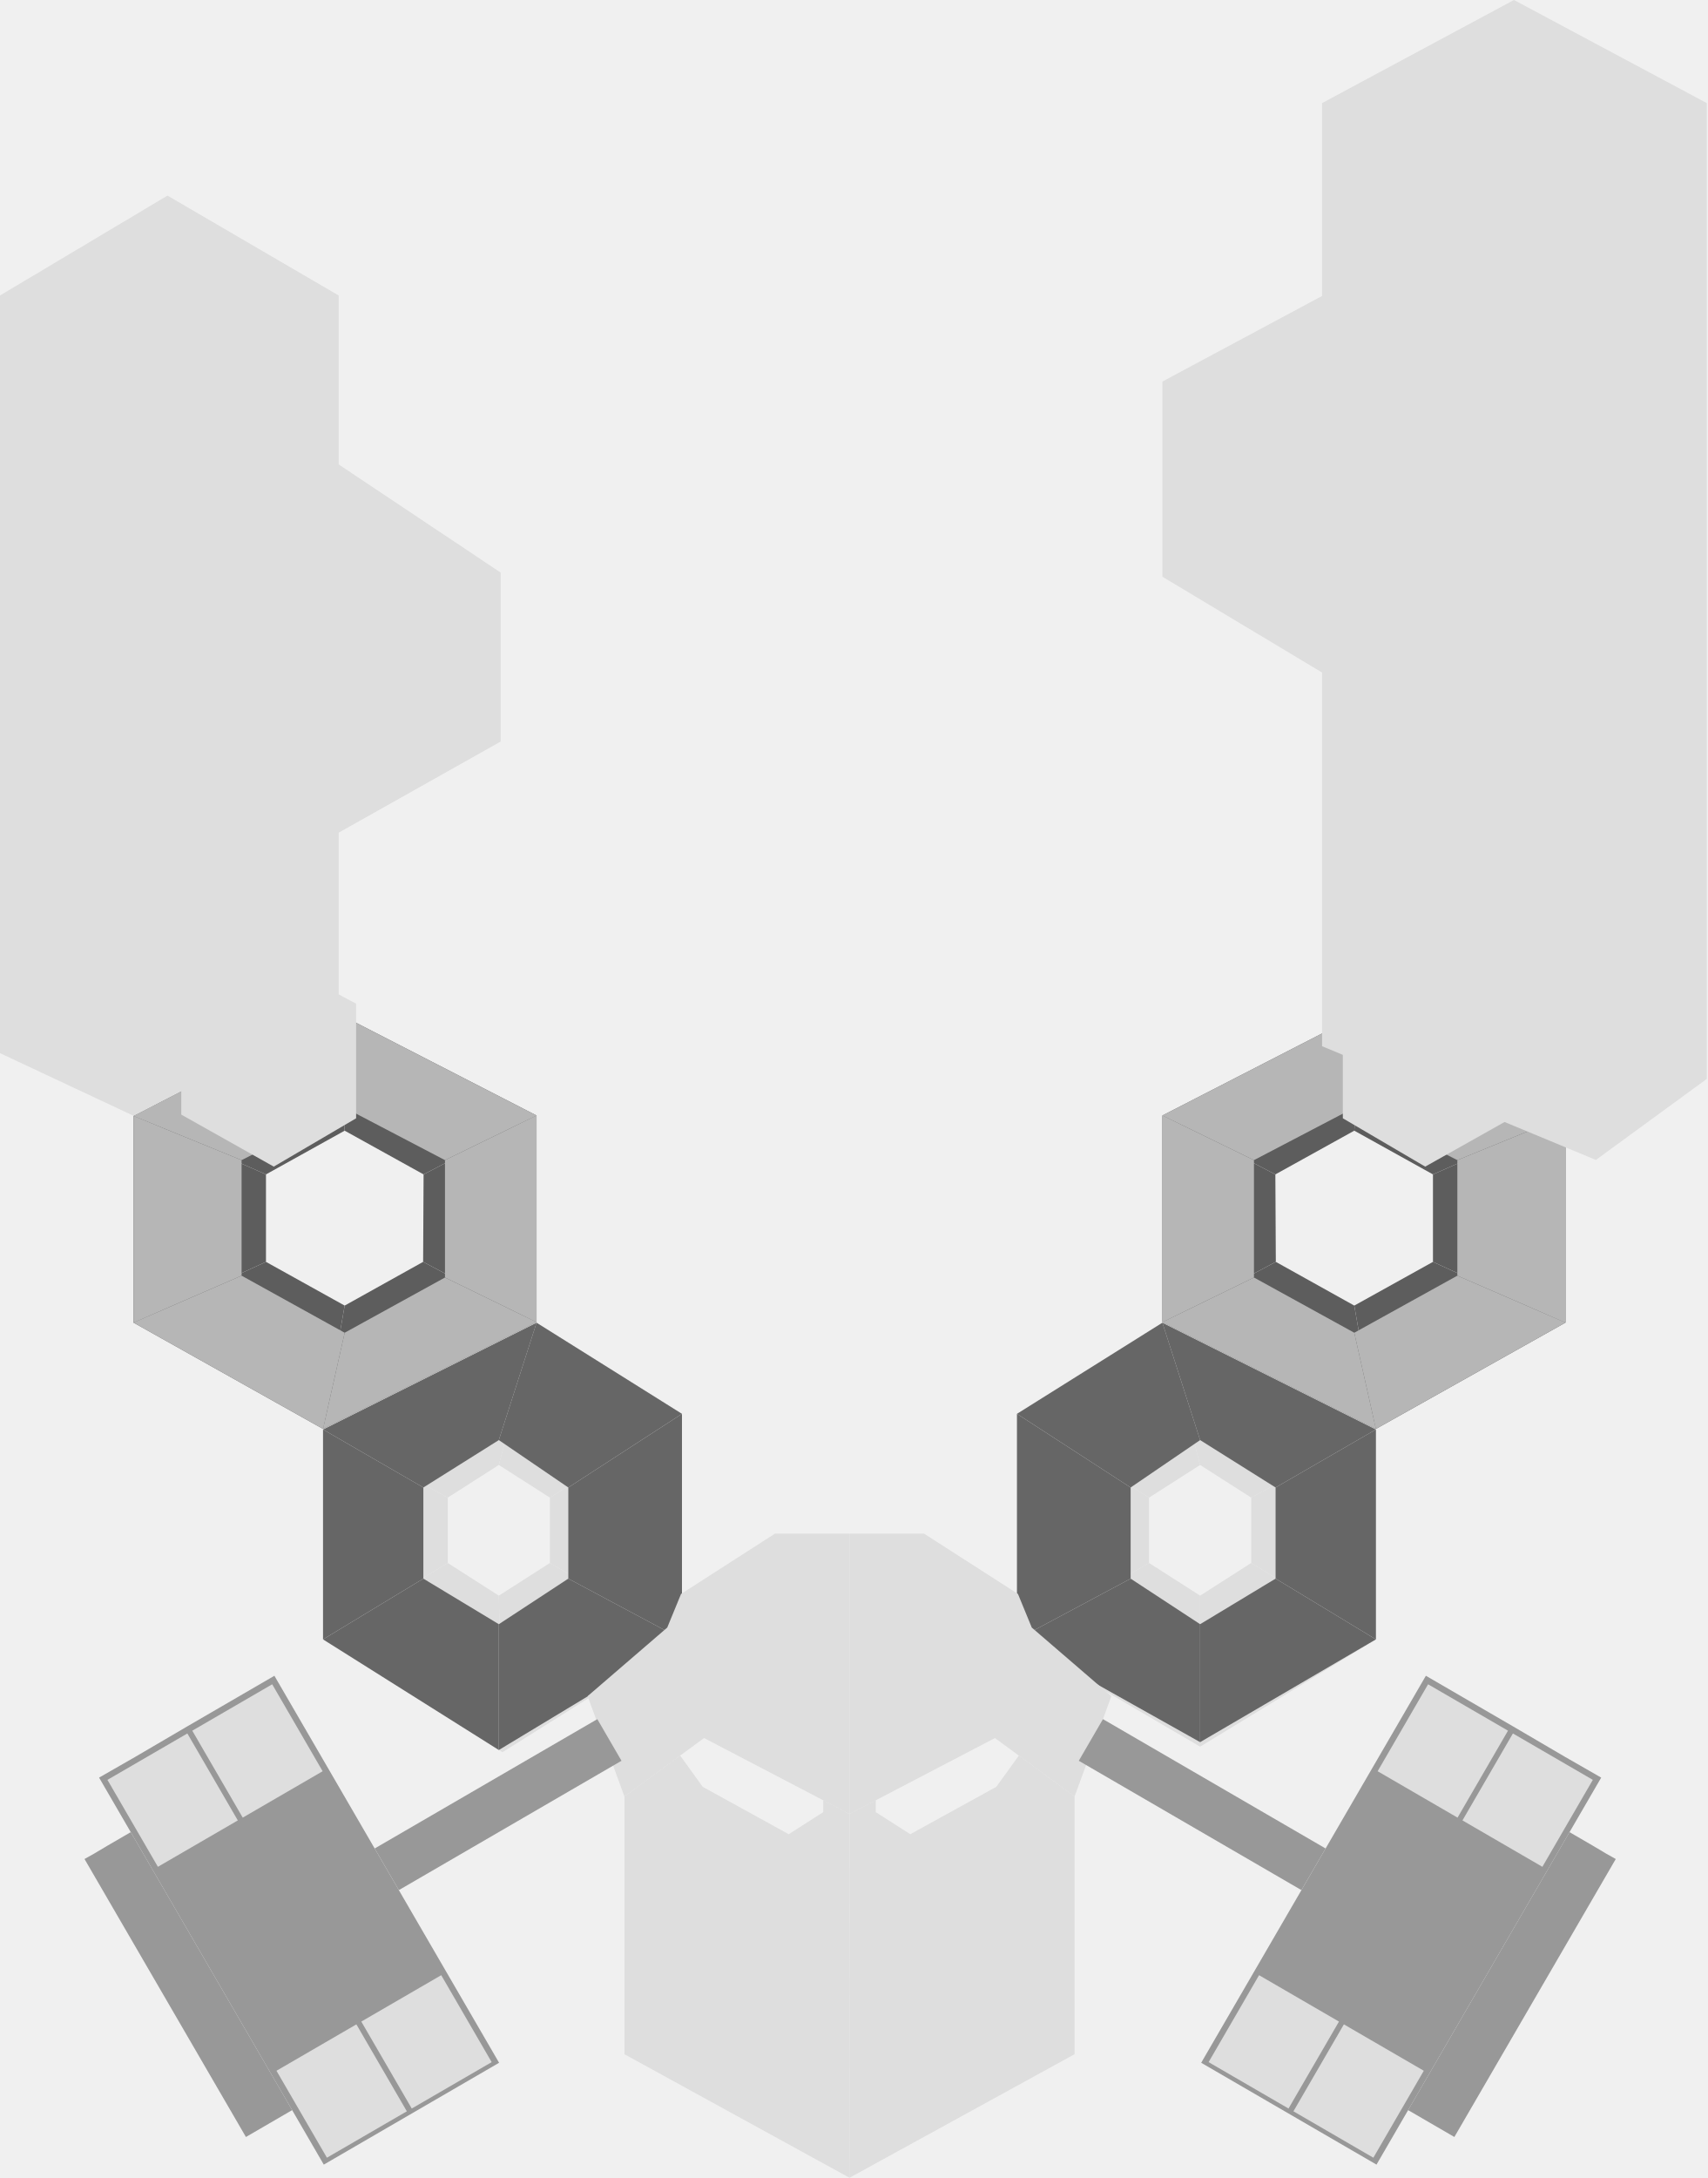
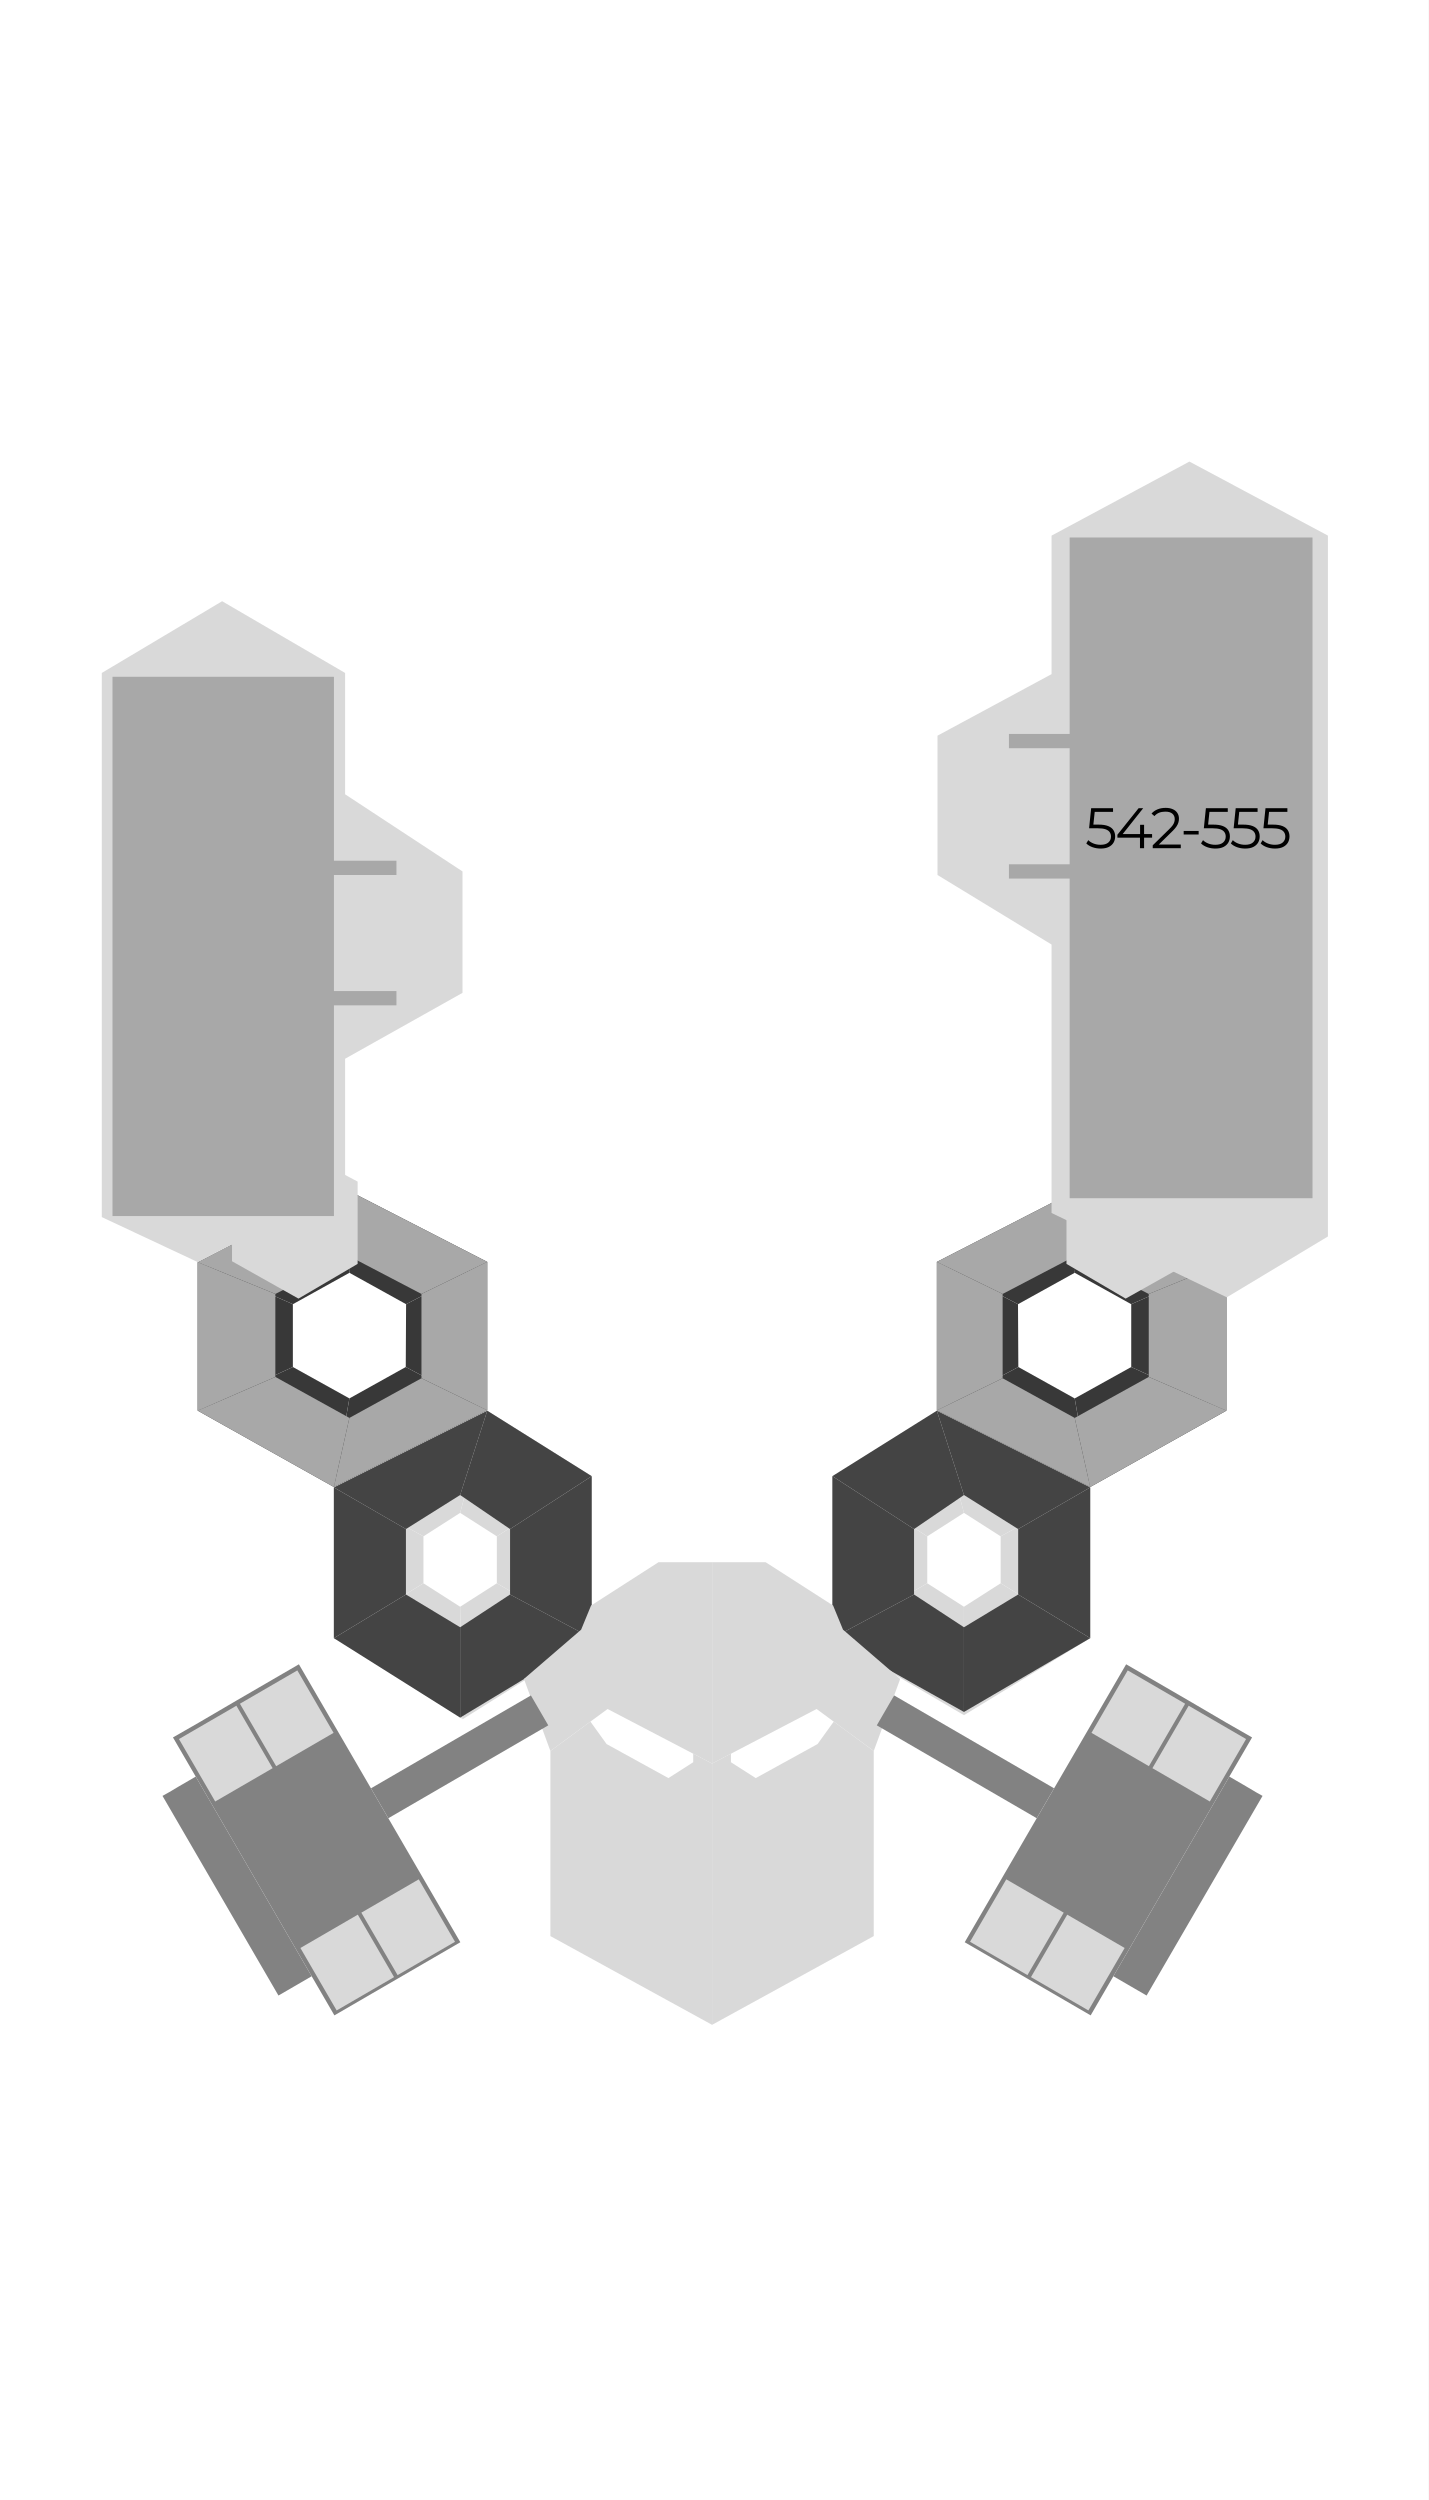
- <svg xmlns="http://www.w3.org/2000/svg" width="687" height="876" viewBox="0 0 687 876" fill="none">
-   <g opacity="0.8">
-     <path d="M482.814 641.781L503.363 628.637L553.532 659.368L482.814 702.5V641.781Z" fill="#D9D9D9" />
-     <path d="M503.363 628.635L503.363 602.347L553.532 574.95V659.368L503.363 628.635Z" fill="#D9D9D9" />
-     <path d="M503.363 602.349L482.814 589.205L467.633 532L553.532 574.95L503.363 602.349Z" fill="#D9D9D9" />
-     <path d="M482.814 641.781L462.264 628.637L409.133 659.368L482.814 702.5V641.781Z" fill="#D9D9D9" />
-     <path d="M462.264 628.637L462.264 602.349L409.133 568.655L409.133 659.368L462.264 628.637Z" fill="#D9D9D9" />
-     <path d="M482.814 589.205L462.264 602.349L409.133 568.655L467.633 532L482.814 589.205Z" fill="#D9D9D9" />
-     <path d="M544.832 525.112L576.489 507.525L629.805 531.961L553.533 574.726L544.832 525.112Z" fill="#383838" />
-     <path d="M576.489 507.525V472.35L629.805 448.839V531.961L576.489 507.525Z" fill="#383838" />
-     <path d="M576.489 472.35L544.832 454.763L548.719 407L629.805 448.839L576.489 472.35Z" fill="#383838" />
-     <path d="M544.832 525.112L513.267 507.524L467.633 531.776L553.533 574.726L544.832 525.112Z" fill="#383838" />
-     <path d="M513.267 507.524L513.082 472.35L467.633 448.654V531.776L513.267 507.524Z" fill="#383838" />
-     <path d="M544.832 454.763L513.082 472.35L467.633 448.654L548.719 407L544.832 454.763Z" fill="#383838" />
-     <path d="M544.832 536.034L586.3 513.078L629.805 531.961L553.533 574.726L544.832 536.034Z" fill="#A8A8A8" />
-     <path d="M586.3 513.078V466.611L629.805 448.839V531.961L586.3 513.078Z" fill="#A8A8A8" />
-     <path d="M586.3 466.611L544.832 445.507L548.719 407L629.805 448.839L586.3 466.611Z" fill="#A8A8A8" />
-     <path d="M544.832 536.034L504.474 513.819L467.633 531.776L553.533 574.726L544.832 536.034Z" fill="#A8A8A8" />
-     <path d="M504.474 513.819V466.611L467.633 448.654V531.776L504.474 513.819Z" fill="#A8A8A8" />
-     <path d="M544.832 445.507L504.474 466.611L467.633 448.654L548.719 407L544.832 445.507Z" fill="#A8A8A8" />
-     <path d="M138.661 525.112L107.004 507.525L53.687 531.961L129.96 574.726L138.661 525.112Z" fill="#383838" />
-     <path d="M107.004 507.525V472.35L53.687 448.839V531.961L107.004 507.525Z" fill="#383838" />
-     <path d="M107.004 472.35L138.661 454.763L134.773 407L53.687 448.839L107.004 472.35Z" fill="#383838" />
-     <path d="M138.661 525.112L170.225 507.524L215.859 531.776L129.96 574.726L138.661 525.112Z" fill="#383838" />
-     <path d="M170.225 507.524L170.41 472.35L215.859 448.654V531.776L170.225 507.524Z" fill="#383838" />
-     <path d="M138.661 454.763L170.41 472.35L215.859 448.654L134.773 407L138.661 454.763Z" fill="#383838" />
-     <path d="M138.661 536.034L97.192 513.078L53.687 531.961L129.96 574.726L138.661 536.034Z" fill="#A8A8A8" />
-     <path d="M97.192 513.078V466.611L53.687 448.839V531.961L97.192 513.078Z" fill="#A8A8A8" />
-     <path d="M97.192 466.611L138.661 445.507L134.773 407L53.687 448.839L97.192 466.611Z" fill="#A8A8A8" />
-     <path d="M138.661 536.034L179.018 513.819L215.859 531.776L129.96 574.726L138.661 536.034Z" fill="#A8A8A8" />
-     <path d="M179.018 513.819V466.611L215.859 448.654V531.776L179.018 513.819Z" fill="#A8A8A8" />
-     <path d="M138.661 445.507L179.018 466.611L215.859 448.654L134.773 407L138.661 445.507Z" fill="#A8A8A8" />
-     <path d="M200.679 641.781L180.129 628.637L129.96 659.368L202.16 704.724L200.679 641.781Z" fill="#D9D9D9" />
-     <path d="M180.129 628.635L180.129 602.347L129.96 574.95V659.368L180.129 628.635Z" fill="#D9D9D9" />
-     <path d="M180.129 602.349L200.679 589.205L215.859 532L129.96 574.95L180.129 602.349Z" fill="#D9D9D9" />
-     <path d="M200.679 641.781L221.228 628.637L274.36 659.368L202.16 704.724L200.679 641.781Z" fill="#D9D9D9" />
-     <path d="M221.228 628.637L221.228 602.349L274.359 568.655L274.36 659.368L221.228 628.637Z" fill="#D9D9D9" />
-     <path d="M200.679 589.205L221.228 602.349L274.359 568.655L215.859 532L200.679 589.205Z" fill="#D9D9D9" />
-     <path d="M200.679 653.259L170.318 634.931L129.96 659.368L200.679 703.86V653.259Z" fill="#444444" />
-     <path d="M170.318 634.931V598.276L129.96 574.95V659.368L170.318 634.931Z" fill="#444444" />
-     <path d="M170.318 598.276L200.679 579.208L215.859 532L129.96 574.95L170.318 598.276Z" fill="#444444" />
-     <path d="M200.679 653.259L228.633 634.931L274.36 659.368L200.679 703.86V653.259Z" fill="#444444" />
-     <path d="M228.633 634.931V598.276L274.359 568.655L274.36 659.368L228.633 634.931Z" fill="#444444" />
-     <path d="M200.679 579.208L228.633 598.276L274.359 568.655L215.859 532L200.679 579.208Z" fill="#444444" />
-     <path d="M482.814 653.259L513.175 634.931L553.532 659.368L482.814 700.697V653.259Z" fill="#444444" />
-     <path d="M513.175 634.931V598.276L553.532 574.95V659.368L513.175 634.931Z" fill="#444444" />
-     <path d="M513.175 598.276L482.814 579.208L467.633 532L553.532 574.95L513.175 598.276Z" fill="#444444" />
-     <path d="M482.814 653.259L454.859 634.931L409.133 659.368L482.814 700.697V653.259Z" fill="#444444" />
-     <path d="M454.859 634.931V598.276L409.133 568.655L409.133 659.368L454.859 634.931Z" fill="#444444" />
-     <path d="M482.814 579.208L454.859 598.276L409.133 568.655L467.633 532L482.814 579.208Z" fill="#444444" />
-     <path d="M442.641 694.23L436.532 710.707L522.853 760.524L611.26 812.645L649.058 747.869L630.551 737.123L643.521 714.914L573.563 673.781L532.429 744.109L442.641 694.23Z" fill="#F0F0F0" />
-     <path d="M436.532 710.707L442.641 694.23L532.429 744.109L621.476 794.951L583.996 859.912L565.482 849.178L552.637 871.459L482.209 831.136L522.853 760.524L436.532 710.707Z" fill="#F0F0F0" />
-     <path d="M239.926 691.823L246.776 710.336L160.473 760.524L72.066 812.645L34.268 747.869L52.776 737.122L39.806 714.913L109.764 673.78L150.897 744.108L239.926 691.823Z" fill="#F0F0F0" />
-     <path d="M246.776 710.336L239.926 691.823L150.897 744.108L61.85 794.951L99.33 859.912L117.844 849.177L130.689 871.459L201.117 831.136L160.473 760.524L246.776 710.336Z" fill="#F0F0F0" />
-     <path d="M143.273 403.684L143.273 449.781L110.135 469.219L72.924 448.3V402.573L105.877 383.875L143.273 403.684Z" fill="#D9D9D9" />
-     <path d="M540.226 403.684V449.781L573.364 469.219L610.575 448.3V402.573L577.622 383.875L540.226 403.684Z" fill="#D9D9D9" />
-     <path d="M0 118.852L67.387 78.679L136.254 118.852V186.794L201.419 230.299V298.241L136.254 334.896V406.171L53.687 448.75L0 423.573V118.852Z" fill="#D9D9D9" />
-     <path d="M531.873 41.469L609.071 0L686.64 41.469V433.94L642.024 466.522L531.873 420.796V270.472L467.633 231.965V153.471L531.873 119.037V41.469Z" fill="#D9D9D9" />
-     <path d="M282.69 718.667L317.309 737.735L331.194 728.849V724.036L341.746 729.589L341.773 875.913L251.219 826.21V722.555L273.619 706.078L282.69 718.667Z" fill="#D9D9D9" />
-     <path d="M311.755 616.846H341.746V729.589L283.246 699.043L251.219 722.555L236.408 682.197L268.435 654.613L273.989 641.098L311.755 616.846Z" fill="#D9D9D9" />
-     <path d="M400.829 718.667L366.21 737.735L352.325 728.849V724.036L341.773 729.589L341.746 875.913L432.301 826.21V722.555L409.9 706.078L400.829 718.667Z" fill="#D9D9D9" />
-     <path d="M371.764 616.846H341.773V729.589L400.274 699.043L432.301 722.555L447.111 682.197L415.084 654.613L409.53 641.098L371.764 616.846Z" fill="#D9D9D9" />
-     <path d="M52.606 736.894L117.539 848.699L98.933 859.505L34 747.7L37.822 745.558L43.303 742.297L52.606 736.894Z" fill="#828282" />
-     <path d="M240.302 691.446L250.028 708.193L160.462 760.21L150.736 743.463L240.302 691.446Z" fill="#828282" />
-     <path d="M110.389 674L200.788 829.654L130.26 870.614L39.861 714.96L54.266 706.703L75.125 694.48L110.389 674Z" fill="#828282" />
-     <path d="M111.225 832.866L143.377 814.206L163.673 849.178L131.521 867.837L111.225 832.866Z" fill="#D9D9D9" />
-     <path d="M145.353 813.086L177.506 794.426L197.801 829.398L165.649 848.057L145.353 813.086Z" fill="#D9D9D9" />
-     <path d="M43.225 715.866L75.377 697.206L95.673 732.178L63.521 750.837L43.225 715.866Z" fill="#D9D9D9" />
-     <path d="M77.353 696.086L109.506 677.426L129.801 712.398L97.649 731.057L77.353 696.086Z" fill="#D9D9D9" />
-     <path d="M631.422 736.894L566.489 848.699L585.096 859.505L650.028 747.7L646.207 745.558L640.725 742.297L631.422 736.894Z" fill="#828282" />
-     <path d="M443.726 691.446L434 708.193L523.566 760.21L533.292 743.463L443.726 691.446Z" fill="#828282" />
-     <path d="M573.639 674L483.241 829.654L553.769 870.614L644.167 714.96L629.763 706.703L608.903 694.48L573.639 674Z" fill="#828282" />
-     <path d="M572.801 832.866L540.649 814.206L520.353 849.178L552.505 867.837L572.801 832.866Z" fill="#D9D9D9" />
-     <path d="M538.673 813.086L506.521 794.426L486.225 829.398L518.377 848.057L538.673 813.086Z" fill="#D9D9D9" />
-     <path d="M640.801 715.866L608.649 697.206L588.353 732.178L620.505 750.837L640.801 715.866Z" fill="#D9D9D9" />
-     <path d="M606.673 696.086L574.521 677.426L554.225 712.398L586.377 731.057L606.673 696.086Z" fill="#D9D9D9" />
-   </g>
+ <svg xmlns="http://www.w3.org/2000/svg" width="800" height="1400" viewBox="0 0 800 1400" fill="none">
+   <rect width="800" height="1400" fill="white" />
+   <path d="M539.814 899.781L560.363 886.637L610.532 917.368L539.814 960.5V899.781Z" fill="#D9D9D9" />
+   <path d="M560.363 886.635L560.363 860.347L610.532 832.95V917.368L560.363 886.635Z" fill="#D9D9D9" />
+   <path d="M560.363 860.349L539.814 847.205L524.633 790L610.532 832.95L560.363 860.349Z" fill="#D9D9D9" />
+   <path d="M539.814 899.781L519.264 886.637L466.133 917.368L539.814 960.5V899.781Z" fill="#D9D9D9" />
+   <path d="M519.264 886.637L519.264 860.349L466.133 826.655L466.133 917.368L519.264 886.637Z" fill="#D9D9D9" />
+   <path d="M539.814 847.205L519.264 860.349L466.133 826.655L524.633 790L539.814 847.205Z" fill="#D9D9D9" />
+   <path d="M601.832 783.112L633.489 765.525L686.806 789.961L610.533 832.726L601.832 783.112Z" fill="#383838" />
+   <path d="M633.489 765.525V730.35L686.806 706.839V789.961L633.489 765.525Z" fill="#383838" />
+   <path d="M633.489 730.35L601.832 712.763L605.72 665L686.806 706.839L633.489 730.35Z" fill="#383838" />
+   <path d="M601.832 783.112L570.268 765.524L524.634 789.776L610.533 832.726L601.832 783.112Z" fill="#383838" />
+   <path d="M570.268 765.524L570.082 730.35L524.634 706.654V789.776L570.268 765.524Z" fill="#383838" />
+   <path d="M601.832 712.763L570.082 730.35L524.634 706.654L605.72 665L601.832 712.763Z" fill="#383838" />
+   <path d="M601.832 794.034L643.301 771.078L686.806 789.961L610.533 832.726L601.832 794.034Z" fill="#A8A8A8" />
+   <path d="M643.301 771.078V724.611L686.806 706.839V789.961L643.301 771.078Z" fill="#A8A8A8" />
+   <path d="M643.301 724.611L601.832 703.507L605.72 665L686.806 706.839L643.301 724.611Z" fill="#A8A8A8" />
+   <path d="M601.832 794.034L561.474 771.819L524.634 789.776L610.533 832.726L601.832 794.034Z" fill="#A8A8A8" />
+   <path d="M561.474 771.819V724.611L524.634 706.654V789.776L561.474 771.819Z" fill="#A8A8A8" />
+   <path d="M601.832 703.507L561.474 724.611L524.634 706.654L605.72 665L601.832 703.507Z" fill="#A8A8A8" />
+   <path d="M195.661 783.112L164.004 765.525L110.687 789.961L186.96 832.726L195.661 783.112Z" fill="#383838" />
+   <path d="M164.004 765.525V730.35L110.687 706.839V789.961L164.004 765.525Z" fill="#383838" />
+   <path d="M164.004 730.35L195.661 712.763L191.773 665L110.687 706.839L164.004 730.35Z" fill="#383838" />
+   <path d="M195.661 783.112L227.225 765.524L272.859 789.776L186.96 832.726L195.661 783.112Z" fill="#383838" />
+   <path d="M227.225 765.524L227.41 730.35L272.859 706.654V789.776L227.225 765.524Z" fill="#383838" />
+   <path d="M195.661 712.763L227.41 730.35L272.859 706.654L191.773 665L195.661 712.763Z" fill="#383838" />
+   <path d="M195.661 794.034L154.192 771.078L110.687 789.961L186.96 832.726L195.661 794.034Z" fill="#A8A8A8" />
+   <path d="M154.192 771.078V724.611L110.687 706.839V789.961L154.192 771.078Z" fill="#A8A8A8" />
+   <path d="M154.192 724.611L195.661 703.507L191.773 665L110.687 706.839L154.192 724.611Z" fill="#A8A8A8" />
+   <path d="M195.661 794.034L236.018 771.819L272.859 789.776L186.96 832.726L195.661 794.034Z" fill="#A8A8A8" />
+   <path d="M236.018 771.819V724.611L272.859 706.654V789.776L236.018 771.819Z" fill="#A8A8A8" />
+   <path d="M195.661 703.507L236.018 724.611L272.859 706.654L191.773 665L195.661 703.507Z" fill="#A8A8A8" />
+   <path d="M257.679 899.781L237.129 886.637L186.96 917.368L259.16 962.724L257.679 899.781Z" fill="#D9D9D9" />
+   <path d="M237.129 886.635L237.129 860.347L186.96 832.95V917.368L237.129 886.635Z" fill="#D9D9D9" />
+   <path d="M237.129 860.349L257.679 847.205L272.859 790L186.96 832.95L237.129 860.349Z" fill="#D9D9D9" />
+   <path d="M257.679 899.781L278.228 886.637L331.36 917.368L259.16 962.724L257.679 899.781Z" fill="#D9D9D9" />
+   <path d="M278.228 886.637L278.228 860.349L331.359 826.655L331.36 917.368L278.228 886.637Z" fill="#D9D9D9" />
+   <path d="M257.679 847.205L278.228 860.349L331.359 826.655L272.859 790L257.679 847.205Z" fill="#D9D9D9" />
+   <path d="M257.679 911.259L227.318 892.931L186.96 917.368L257.679 961.86V911.259Z" fill="#444444" />
+   <path d="M227.318 892.931V856.276L186.96 832.95V917.368L227.318 892.931Z" fill="#444444" />
+   <path d="M227.318 856.276L257.679 837.208L272.859 790L186.96 832.95L227.318 856.276Z" fill="#444444" />
+   <path d="M257.679 911.259L285.633 892.931L331.36 917.368L257.679 961.86V911.259Z" fill="#444444" />
+   <path d="M285.633 892.931V856.276L331.359 826.655L331.36 917.368L285.633 892.931Z" fill="#444444" />
+   <path d="M257.679 837.208L285.633 856.276L331.359 826.655L272.859 790L257.679 837.208Z" fill="#444444" />
+   <path d="M539.814 911.259L570.175 892.931L610.532 917.368L539.814 958.697V911.259Z" fill="#444444" />
+   <path d="M570.175 892.931V856.276L610.532 832.95V917.368L570.175 892.931Z" fill="#444444" />
+   <path d="M570.175 856.276L539.814 837.208L524.633 790L610.532 832.95L570.175 856.276Z" fill="#444444" />
+   <path d="M539.814 911.259L511.86 892.931L466.133 917.368L539.814 958.697V911.259Z" fill="#444444" />
+   <path d="M511.86 892.931V856.276L466.133 826.655L466.133 917.368L511.86 892.931Z" fill="#444444" />
+   <path d="M539.814 837.208L511.86 856.276L466.133 826.655L524.633 790L539.814 837.208Z" fill="#444444" />
+   <path d="M200.273 661.684L200.273 707.781L167.135 727.219L129.924 706.3V660.573L162.877 641.875L200.273 661.684Z" fill="#D9D9D9" />
+   <path d="M597.226 661.684V707.781L630.364 727.219L667.575 706.3V660.573L634.622 641.875L597.226 661.684Z" fill="#D9D9D9" />
+   <path d="M57 376.852L124.387 336.679L193.254 376.852V444.794L259 488V556L193.254 592.896V664.171L110.687 706.75L57 681.573V376.852Z" fill="#D9D9D9" />
+   <path d="M588.873 299.946L666.071 258.477L743.64 299.946V692.417L687 726.5L588.873 679.273V528.949L525 490V411.977L588.873 377.515V299.946Z" fill="#D9D9D9" />
+   <path d="M339.69 976.667L374.309 995.735L388.194 986.849V982.036L398.746 987.589L398.773 1133.91L308.219 1084.21V980.555L330.619 964.078L339.69 976.667Z" fill="#D9D9D9" />
+   <path d="M368.755 874.846H398.746V987.589L340.246 957.043L308.219 980.555L293.408 940.197L325.435 912.613L330.989 899.098L368.755 874.846Z" fill="#D9D9D9" />
+   <path d="M457.829 976.667L423.21 995.735L409.325 986.849V982.036L398.773 987.589L398.746 1133.91L489.301 1084.21V980.555L466.9 964.078L457.829 976.667Z" fill="#D9D9D9" />
+   <path d="M428.764 874.846H398.773V987.589L457.274 957.043L489.301 980.555L504.111 940.197L472.084 912.613L466.53 899.098L428.764 874.846Z" fill="#D9D9D9" />
+   <path d="M109.606 994.894L174.539 1106.7L155.933 1117.5L91 1005.7L94.822 1003.56L100.303 1000.3L109.606 994.894Z" fill="#828282" />
+   <path d="M297.302 949.446L307.028 966.193L217.462 1018.21L207.736 1001.46L297.302 949.446Z" fill="#828282" />
+   <path d="M167.389 932L257.788 1087.65L187.26 1128.61L96.861 972.96L111.266 964.703L132.125 952.48L167.389 932Z" fill="#828282" />
+   <path d="M168.225 1090.87L200.377 1072.21L220.673 1107.18L188.521 1125.84L168.225 1090.87Z" fill="#D9D9D9" />
+   <path d="M202.353 1071.09L234.506 1052.43L254.801 1087.4L222.649 1106.06L202.353 1071.09Z" fill="#D9D9D9" />
+   <path d="M100.225 973.866L132.377 955.206L152.673 990.178L120.521 1008.84L100.225 973.866Z" fill="#D9D9D9" />
+   <path d="M134.353 954.086L166.506 935.426L186.801 970.398L154.649 989.057L134.353 954.086Z" fill="#D9D9D9" />
+   <path d="M688.422 994.894L623.489 1106.7L642.096 1117.5L707.028 1005.7L703.207 1003.56L697.725 1000.3L688.422 994.894Z" fill="#828282" />
+   <path d="M500.726 949.446L491 966.193L580.566 1018.21L590.292 1001.46L500.726 949.446Z" fill="#828282" />
+   <path d="M630.639 932L540.241 1087.65L610.769 1128.61L701.167 972.96L686.763 964.703L665.903 952.48L630.639 932Z" fill="#828282" />
+   <path d="M629.801 1090.87L597.649 1072.21L577.353 1107.18L609.505 1125.84L629.801 1090.87Z" fill="#D9D9D9" />
+   <path d="M595.673 1071.09L563.521 1052.43L543.225 1087.4L575.377 1106.06L595.673 1071.09Z" fill="#D9D9D9" />
+   <path d="M697.801 973.866L665.649 955.206L645.353 990.178L677.505 1008.84L697.801 973.866Z" fill="#D9D9D9" />
+   <path d="M663.673 954.086L631.521 935.426L611.225 970.398L643.377 989.057L663.673 954.086Z" fill="#D9D9D9" />
+   <path d="M63 379H187V681H63V379Z" fill="#A8A8A8" />
+   <path d="M175 555H222V563H175V555Z" fill="#A8A8A8" />
+   <path d="M175 482H222V490H175V482Z" fill="#A8A8A8" />
+   <path d="M599 301H735V671H599V301Z" fill="#A8A8A8" />
+   <path d="M612 484H565V492H612V484Z" fill="#A8A8A8" />
+   <path d="M612 411H565V419H612V411Z" fill="#A8A8A8" />
+   <path d="M616.357 475.192C614.757 475.192 613.232 474.936 611.781 474.424C610.331 473.891 609.179 473.187 608.325 472.312L609.445 470.488C610.149 471.235 611.109 471.853 612.325 472.344C613.563 472.835 614.896 473.08 616.325 473.08C618.224 473.08 619.664 472.664 620.645 471.832C621.648 470.979 622.149 469.869 622.149 468.504C622.149 467.544 621.915 466.723 621.445 466.04C620.997 465.336 620.229 464.792 619.141 464.408C618.053 464.024 616.56 463.832 614.661 463.832H609.893L611.045 452.6H623.301V454.648H611.973L613.157 453.528L612.165 462.936L610.981 461.784H615.173C617.435 461.784 619.248 462.061 620.613 462.616C621.978 463.171 622.96 463.949 623.557 464.952C624.176 465.933 624.485 467.085 624.485 468.408C624.485 469.667 624.187 470.819 623.589 471.864C622.992 472.888 622.096 473.699 620.901 474.296C619.707 474.893 618.192 475.192 616.357 475.192Z" fill="black" />
+   <path d="M625.746 469.112V467.448L637.618 452.6H640.178L628.402 467.448L627.154 467.064H645.17V469.112H625.746ZM638.386 475V469.112L638.45 467.064V461.88H640.69V475H638.386Z" fill="black" />
+   <path d="M645.528 475V473.368L654.84 464.248C655.693 463.416 656.333 462.691 656.76 462.072C657.187 461.432 657.475 460.835 657.624 460.28C657.773 459.725 657.848 459.203 657.848 458.712C657.848 457.411 657.4 456.387 656.504 455.64C655.629 454.893 654.328 454.52 652.6 454.52C651.277 454.52 650.104 454.723 649.08 455.128C648.077 455.533 647.213 456.163 646.488 457.016L644.856 455.608C645.731 454.584 646.851 453.795 648.216 453.24C649.581 452.685 651.107 452.408 652.792 452.408C654.307 452.408 655.619 452.653 656.728 453.144C657.837 453.613 658.691 454.307 659.288 455.224C659.907 456.141 660.216 457.219 660.216 458.456C660.216 459.181 660.109 459.896 659.896 460.6C659.704 461.304 659.341 462.051 658.808 462.84C658.296 463.608 657.539 464.483 656.536 465.464L647.992 473.848L647.352 472.952H661.24V475H645.528Z" fill="black" />
+   <path d="M662.857 467.32V465.336H671.241V467.32H662.857Z" fill="black" />
+   <path d="M680.612 475.192C679.012 475.192 677.487 474.936 676.036 474.424C674.586 473.891 673.434 473.187 672.58 472.312L673.7 470.488C674.404 471.235 675.364 471.853 676.58 472.344C677.818 472.835 679.151 473.08 680.58 473.08C682.479 473.08 683.919 472.664 684.9 471.832C685.903 470.979 686.404 469.869 686.404 468.504C686.404 467.544 686.17 466.723 685.7 466.04C685.252 465.336 684.484 464.792 683.396 464.408C682.308 464.024 680.815 463.832 678.916 463.832H674.148L675.3 452.6H687.556V454.648H676.228L677.412 453.528L676.42 462.936L675.236 461.784H679.428C681.689 461.784 683.503 462.061 684.868 462.616C686.233 463.171 687.215 463.949 687.812 464.952C688.431 465.933 688.74 467.085 688.74 468.408C688.74 469.667 688.442 470.819 687.844 471.864C687.247 472.888 686.351 473.699 685.156 474.296C683.962 474.893 682.447 475.192 680.612 475.192Z" fill="black" />
+   <path d="M697.301 475.192C695.701 475.192 694.176 474.936 692.725 474.424C691.274 473.891 690.122 473.187 689.269 472.312L690.389 470.488C691.093 471.235 692.053 471.853 693.269 472.344C694.506 472.835 695.84 473.08 697.269 473.08C699.168 473.08 700.608 472.664 701.589 471.832C702.592 470.979 703.093 469.869 703.093 468.504C703.093 467.544 702.858 466.723 702.389 466.04C701.941 465.336 701.173 464.792 700.085 464.408C698.997 464.024 697.504 463.832 695.605 463.832H690.837L691.989 452.6H704.245V454.648H692.917L694.101 453.528L693.109 462.936L691.925 461.784H696.117C698.378 461.784 700.192 462.061 701.557 462.616C702.922 463.171 703.904 463.949 704.501 464.952C705.12 465.933 705.429 467.085 705.429 468.408C705.429 469.667 705.13 470.819 704.533 471.864C703.936 472.888 703.04 473.699 701.845 474.296C700.65 474.893 699.136 475.192 697.301 475.192Z" fill="black" />
+   <path d="M713.99 475.192C712.39 475.192 710.864 474.936 709.414 474.424C707.963 473.891 706.811 473.187 705.958 472.312L707.078 470.488C707.782 471.235 708.742 471.853 709.958 472.344C711.195 472.835 712.528 473.08 713.958 473.08C715.856 473.08 717.296 472.664 718.278 471.832C719.28 470.979 719.782 469.869 719.782 468.504C719.782 467.544 719.547 466.723 719.078 466.04C718.63 465.336 717.862 464.792 716.774 464.408C715.686 464.024 714.192 463.832 712.294 463.832H707.526L708.678 452.6H720.934V454.648H709.606L710.79 453.528L709.798 462.936L708.614 461.784H712.806C715.067 461.784 716.88 462.061 718.246 462.616C719.611 463.171 720.592 463.949 721.19 464.952C721.808 465.933 722.118 467.085 722.118 468.408C722.118 469.667 721.819 470.819 721.222 471.864C720.624 472.888 719.728 473.699 718.534 474.296C717.339 474.893 715.824 475.192 713.99 475.192Z" fill="black" />
</svg>
